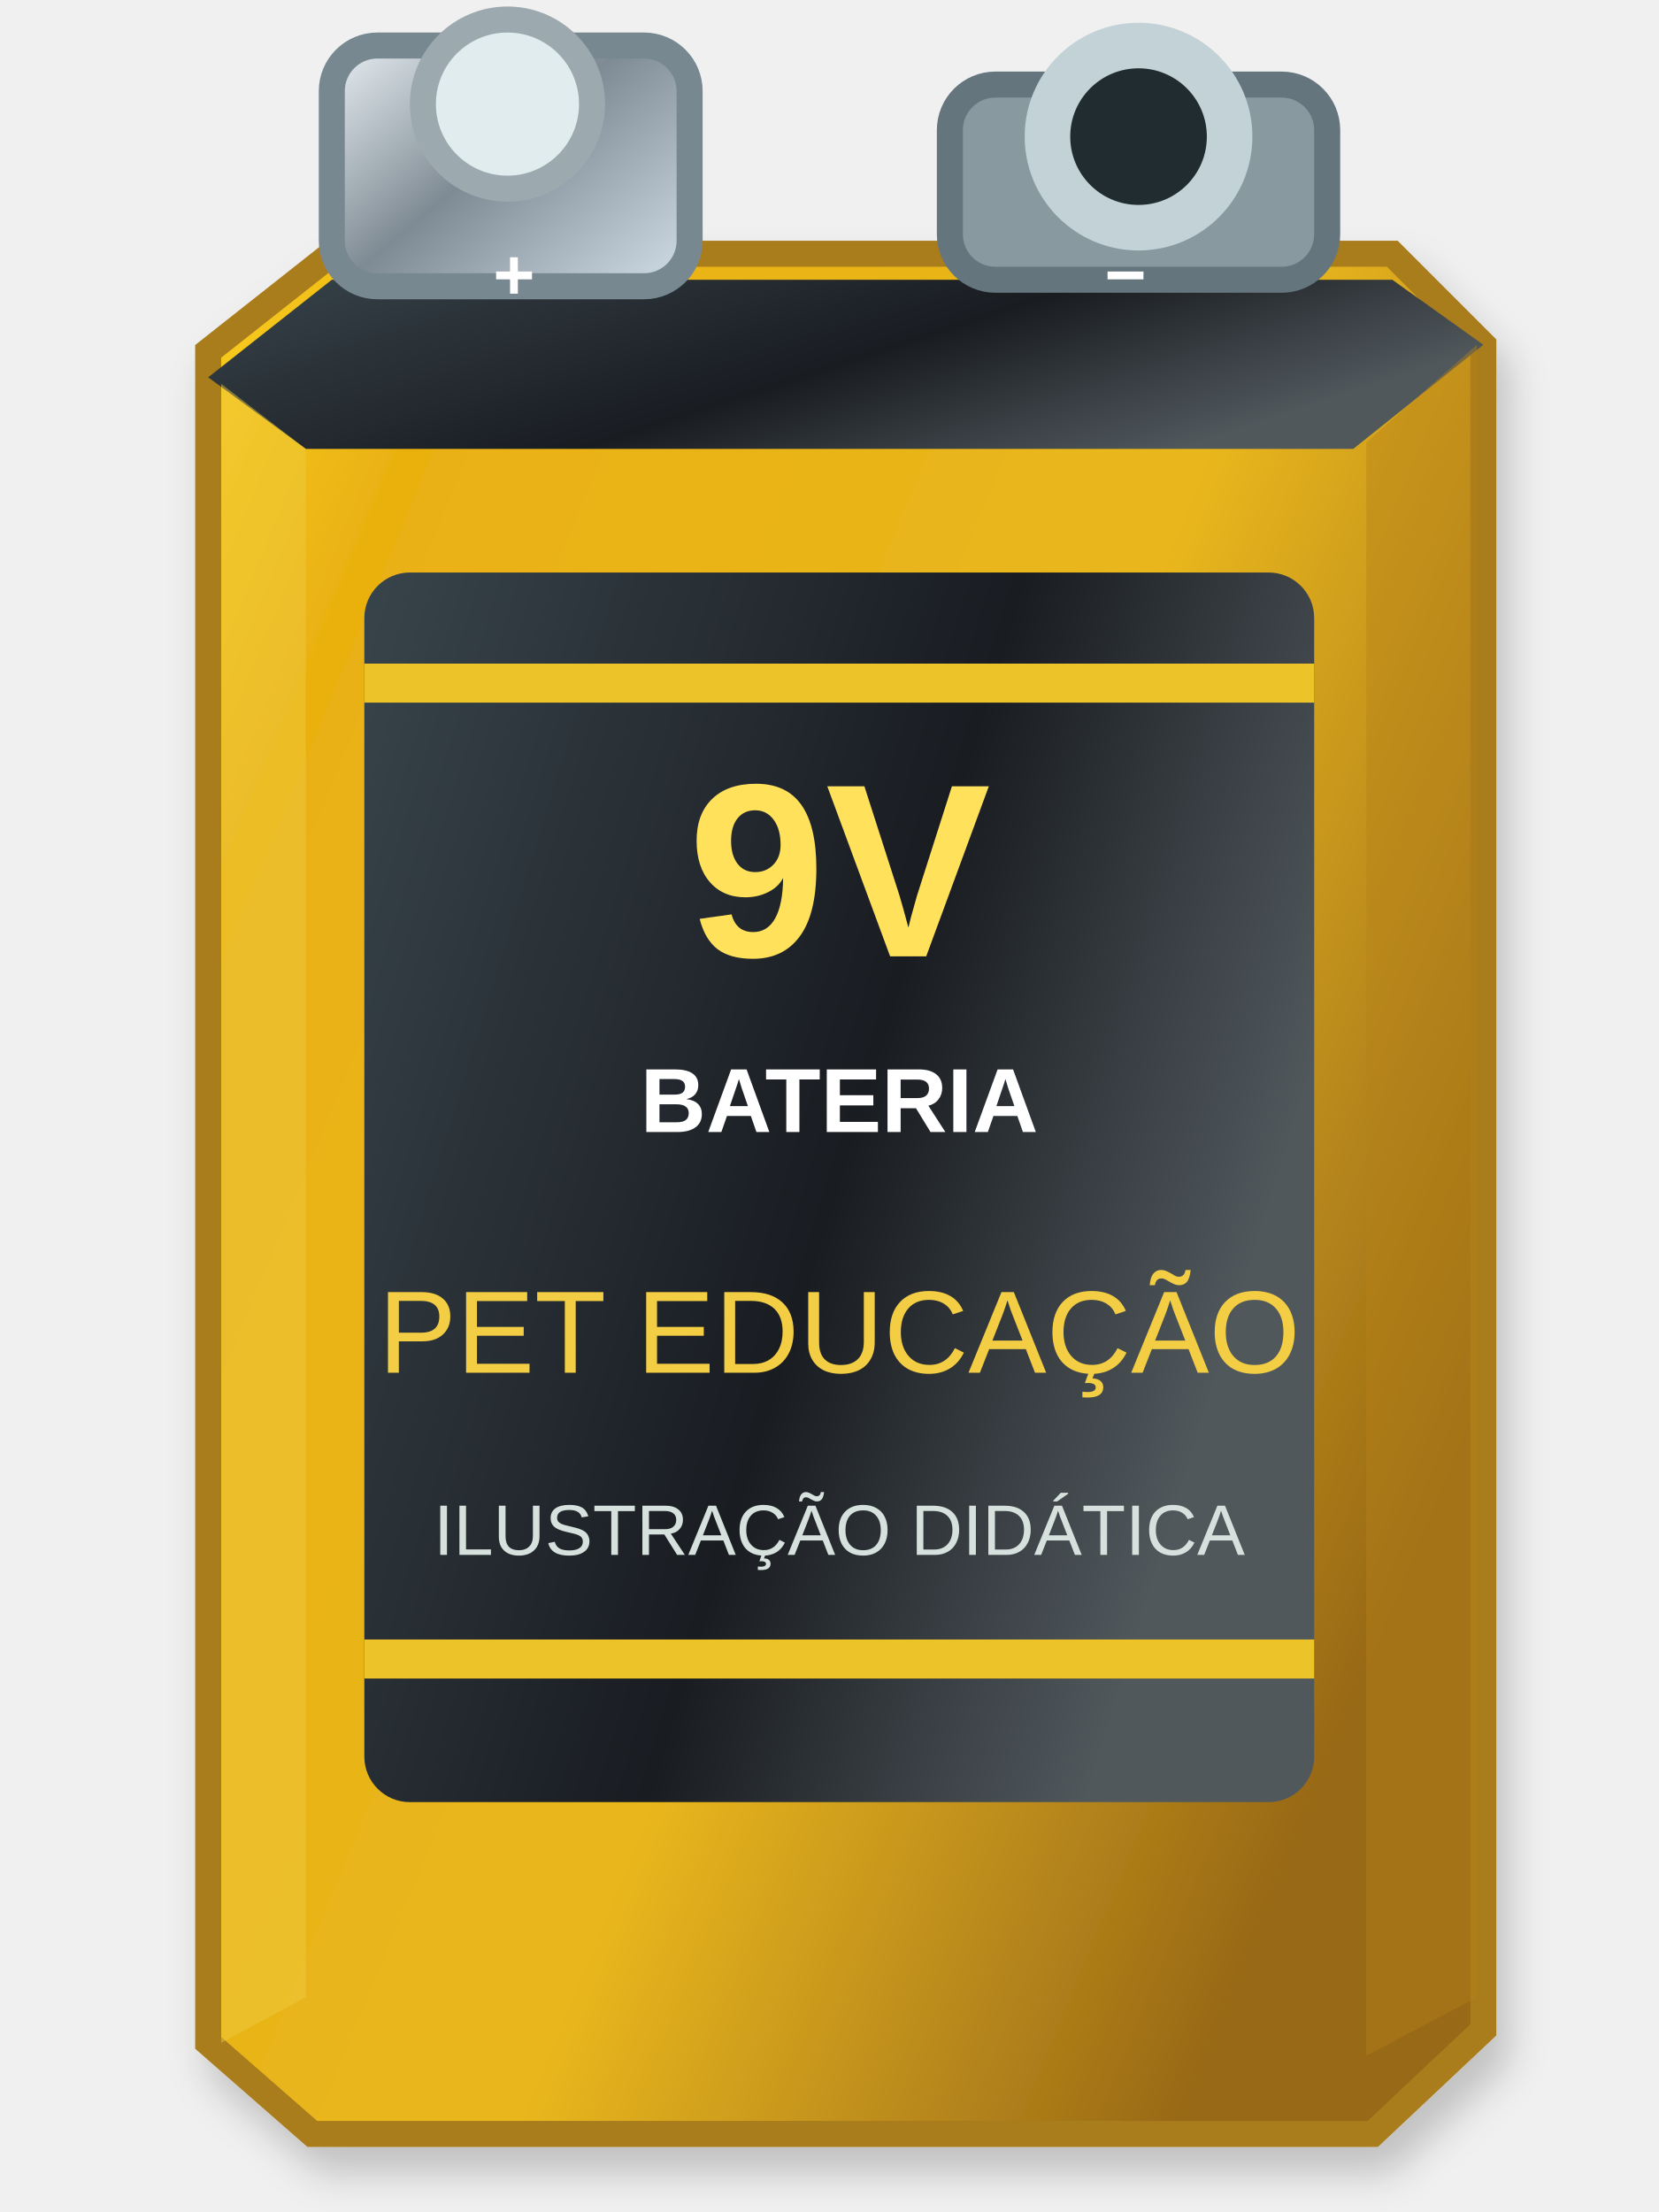
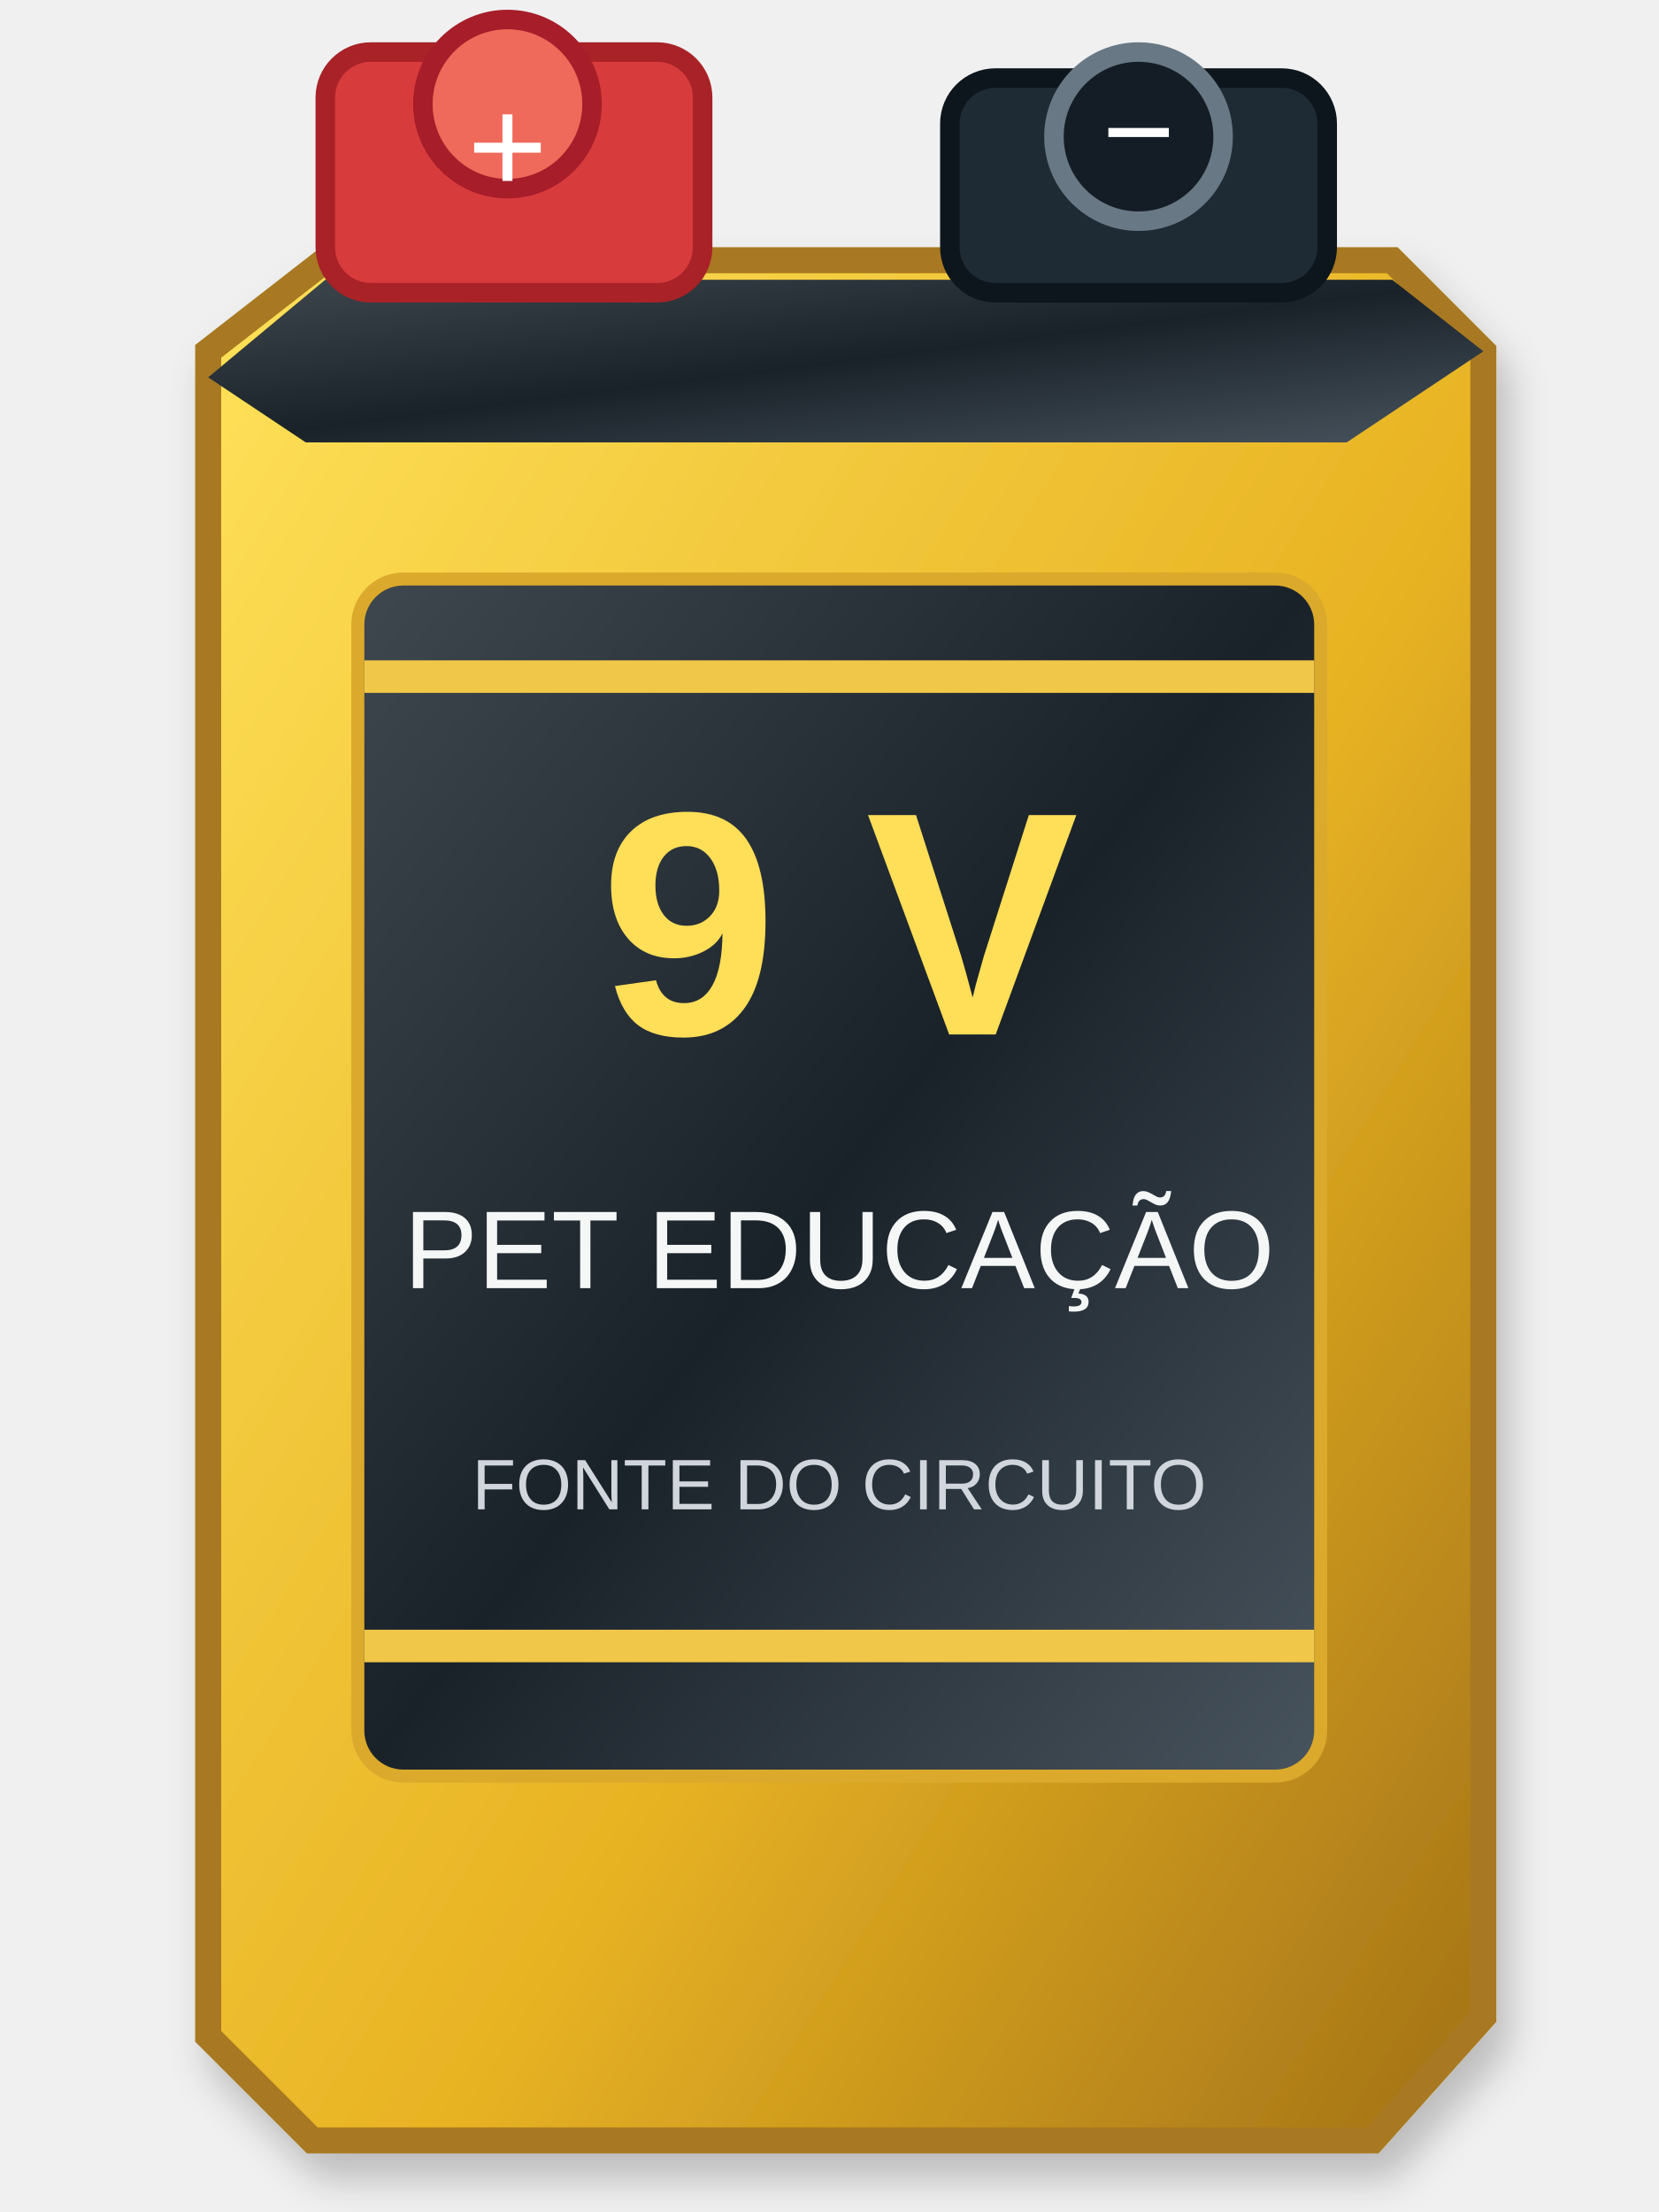
- <svg xmlns="http://www.w3.org/2000/svg" viewBox="0 0 255 340" role="img" aria-labelledby="t d">
+ <svg xmlns="http://www.w3.org/2000/svg" viewBox="0 0 255 340" role="img" aria-labelledby="title desc">
  <defs>
-     <linearGradient id="case" x1="0" y1="0" x2="1" y2=".6">
-       <stop stop-color="#facf20" />
-       <stop offset=".16" stop-color="#eab111" />
-       <stop offset=".62" stop-color="#e9b71e" />
-       <stop offset="1" stop-color="#986918" />
+     <linearGradient id="gold" x1="0" y1="0" x2="1" y2=".9">
+       <stop stop-color="#ffe25a" />
+       <stop offset=".6" stop-color="#e8b323" />
+       <stop offset="1" stop-color="#a97818" />
    </linearGradient>
-     <linearGradient id="black" x1="0" y1="0" x2="1" y2=".4">
-       <stop stop-color="#38444b" />
-       <stop offset=".6" stop-color="#191c21" />
-       <stop offset="1" stop-color="#50585c" />
+     <linearGradient id="black" x1="0" y1="0" x2="1" y2="1">
+       <stop stop-color="#3e484e" />
+       <stop offset=".5" stop-color="#1a2229" />
+       <stop offset="1" stop-color="#48545e" />
    </linearGradient>
-     <linearGradient id="term" x1="0" y1="0" x2="1" y2=".8">
-       <stop stop-color="#e9f0f4" />
-       <stop offset=".5" stop-color="#7f8b94" />
-       <stop offset="1" stop-color="#c6d2db" />
-     </linearGradient>
-     <filter id="shadow">
-       <feDropShadow dy="4" stdDeviation="3" flood-opacity=".2" />
+     <filter id="sh">
+       <feDropShadow dy="4" stdDeviation="3" flood-opacity=".22" />
    </filter>
  </defs>
-   <path d="M32 54 L51 39 H214 L228 53 V312 L211 328 H48 L32 314Z" fill="url(#case)" stroke="#a97b1b" stroke-width="4" filter="url(#shadow)" />
-   <path d="M32 58 L51 43 L214 43 L228 53 L208 69 H47 Z" fill="url(#black)" />
-   <rect x="51" y="7" width="55" height="37" rx="7" fill="url(#term)" stroke="#778891" stroke-width="4" />
-   <circle cx="78" cy="16" r="13" fill="#e0eced" stroke="#9ca9ae" stroke-width="4" />
-   <rect x="146" y="13" width="58" height="30" rx="7" fill="#8999a0" stroke="#65757e" stroke-width="4" />
-   <circle cx="175" cy="21" r="14" fill="#202c30" stroke="#c2d2d6" stroke-width="7" />
-   <path d="M47 69 V307 L34 314 V59 Z" fill="#edcb42" opacity=".46" />
-   <path d="M210 68 V316 L227 307 V53 Z" fill="#b48118" opacity=".42" />
-   <rect x="56" y="88" width="146" height="189" rx="7" fill="url(#black)" />
-   <path d="M56 105 H202 M56 255 H202" stroke="#ecc329" stroke-width="6" />
-   <text x="129" y="147" font-family="Arial" font-weight="900" font-size="38" text-anchor="middle" fill="#ffe15b">9V</text>
-   <text x="129" y="174" font-family="Arial" font-weight="bold" font-size="14" text-anchor="middle" fill="white">BATERIA</text>
-   <text x="129" y="211" font-family="Arial" font-size="18" text-anchor="middle" fill="#f3ce44">PET EDUCAÇÃO</text>
-   <text x="129" y="239" font-family="Arial" font-size="11" text-anchor="middle" fill="#d6e0dc">ILUSTRAÇÃO DIDÁTICA</text>
-   <text x="79" y="46" font-family="Arial" font-weight="bold" font-size="11" text-anchor="middle" fill="#fff">+</text>
-   <text x="173" y="46" font-family="Arial" font-weight="bold" font-size="11" text-anchor="middle" fill="#fff">−</text>
+   <path d="M32 54L50 40H214L228 54V310L211 329H48L32 313Z" fill="url(#gold)" stroke="#a87920" stroke-width="4" filter="url(#sh)" />
+   <path d="M32 58L50 43H214L228 54L207 68H47Z" fill="url(#black)" />
+   <rect x="50" y="8" width="58" height="37" rx="7" fill="#d83b3c" stroke="#a82227" stroke-width="3" />
+   <circle cx="78" cy="16" r="13" fill="#f06a5b" stroke="#a71d29" stroke-width="3" />
+   <text x="78" y="30" fill="white" font-size="22" font-weight="bold" text-anchor="middle">+</text>
+   <rect x="146" y="12" width="58" height="33" rx="7" fill="#1f2b34" stroke="#0d151d" stroke-width="3" />
+   <circle cx="175" cy="21" r="13" fill="#141d25" stroke="#687884" stroke-width="3" />
+   <text x="175" y="27" fill="#fff" font-size="20" font-weight="bold" text-anchor="middle">−</text>
+   <rect x="55" y="89" width="148" height="184" rx="7" fill="url(#black)" stroke="#dba92c" stroke-width="2" />
+   <path d="M56 104H202M56 253H202" stroke="#f1c74a" stroke-width="5" />
+   <text x="129" y="159" fill="#ffde58" font-family="Arial" font-size="49" font-weight="bold" text-anchor="middle">9 V</text>
+   <text x="129" y="198" fill="#f5f7f7" font-family="Arial" font-size="17" text-anchor="middle">PET EDUCAÇÃO</text>
+   <text x="129" y="232" fill="#d0d6dc" font-family="Arial" font-size="11" text-anchor="middle">FONTE DO CIRCUITO</text>
</svg>
